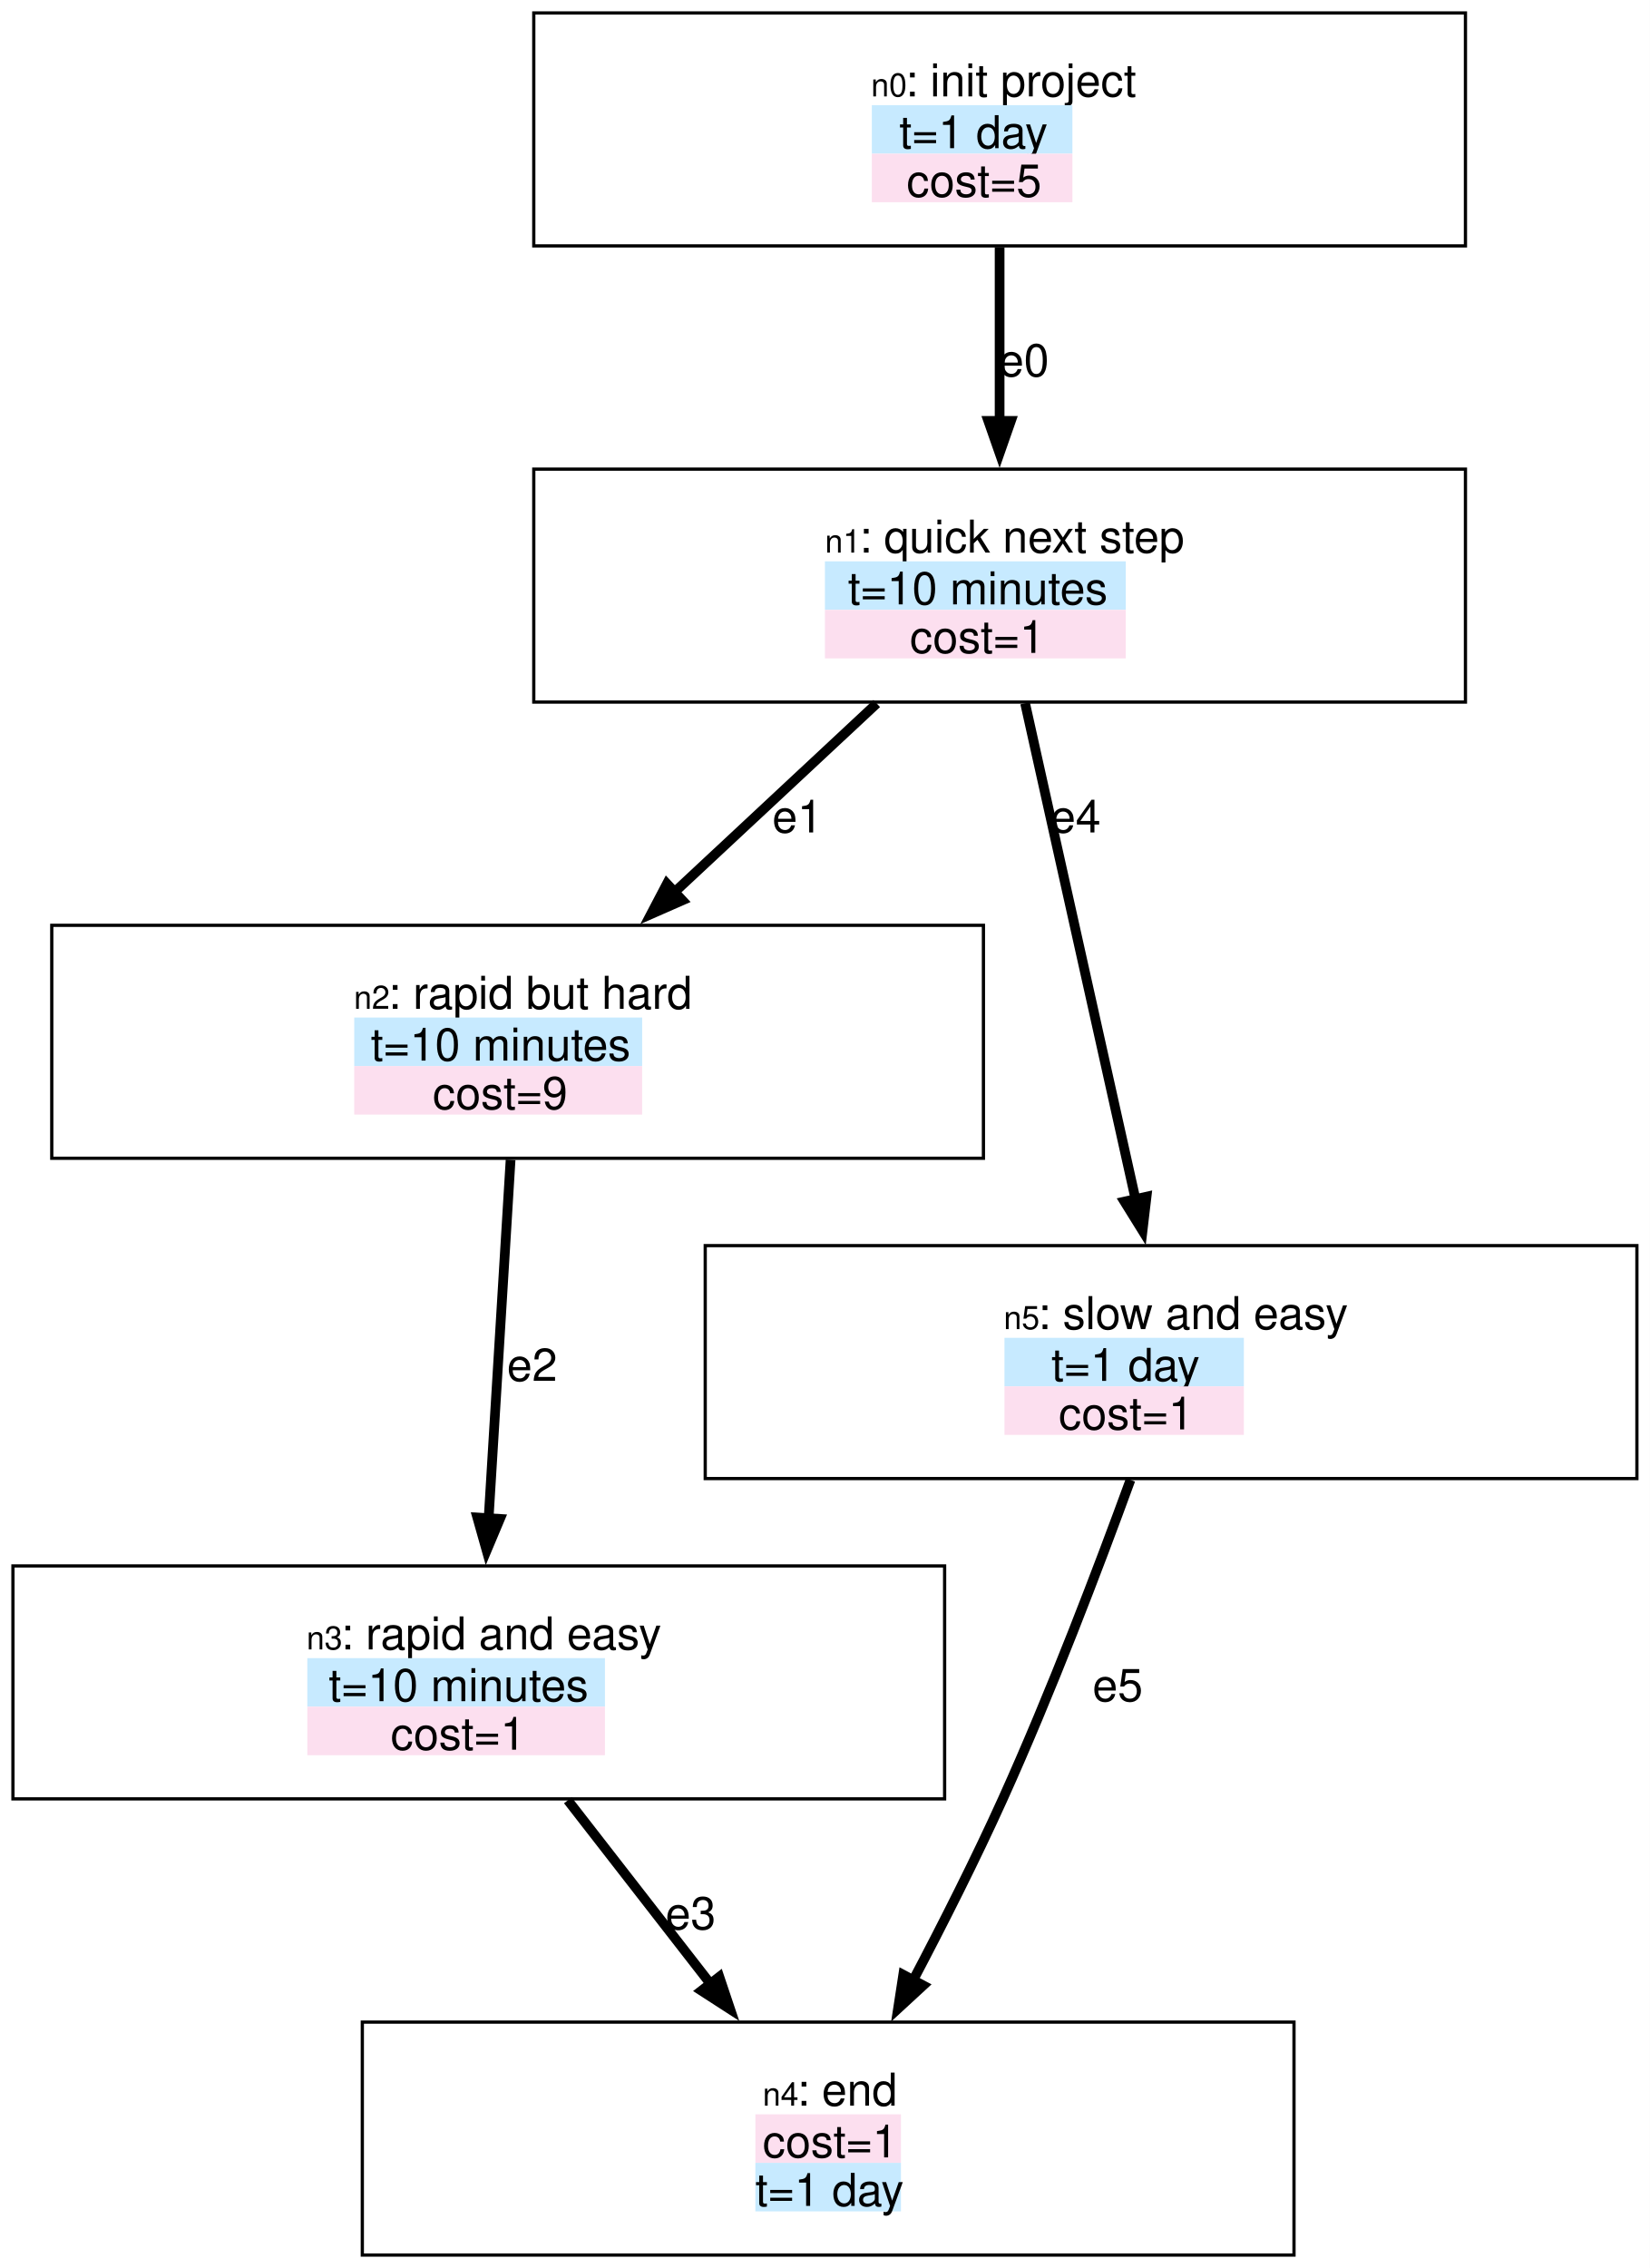
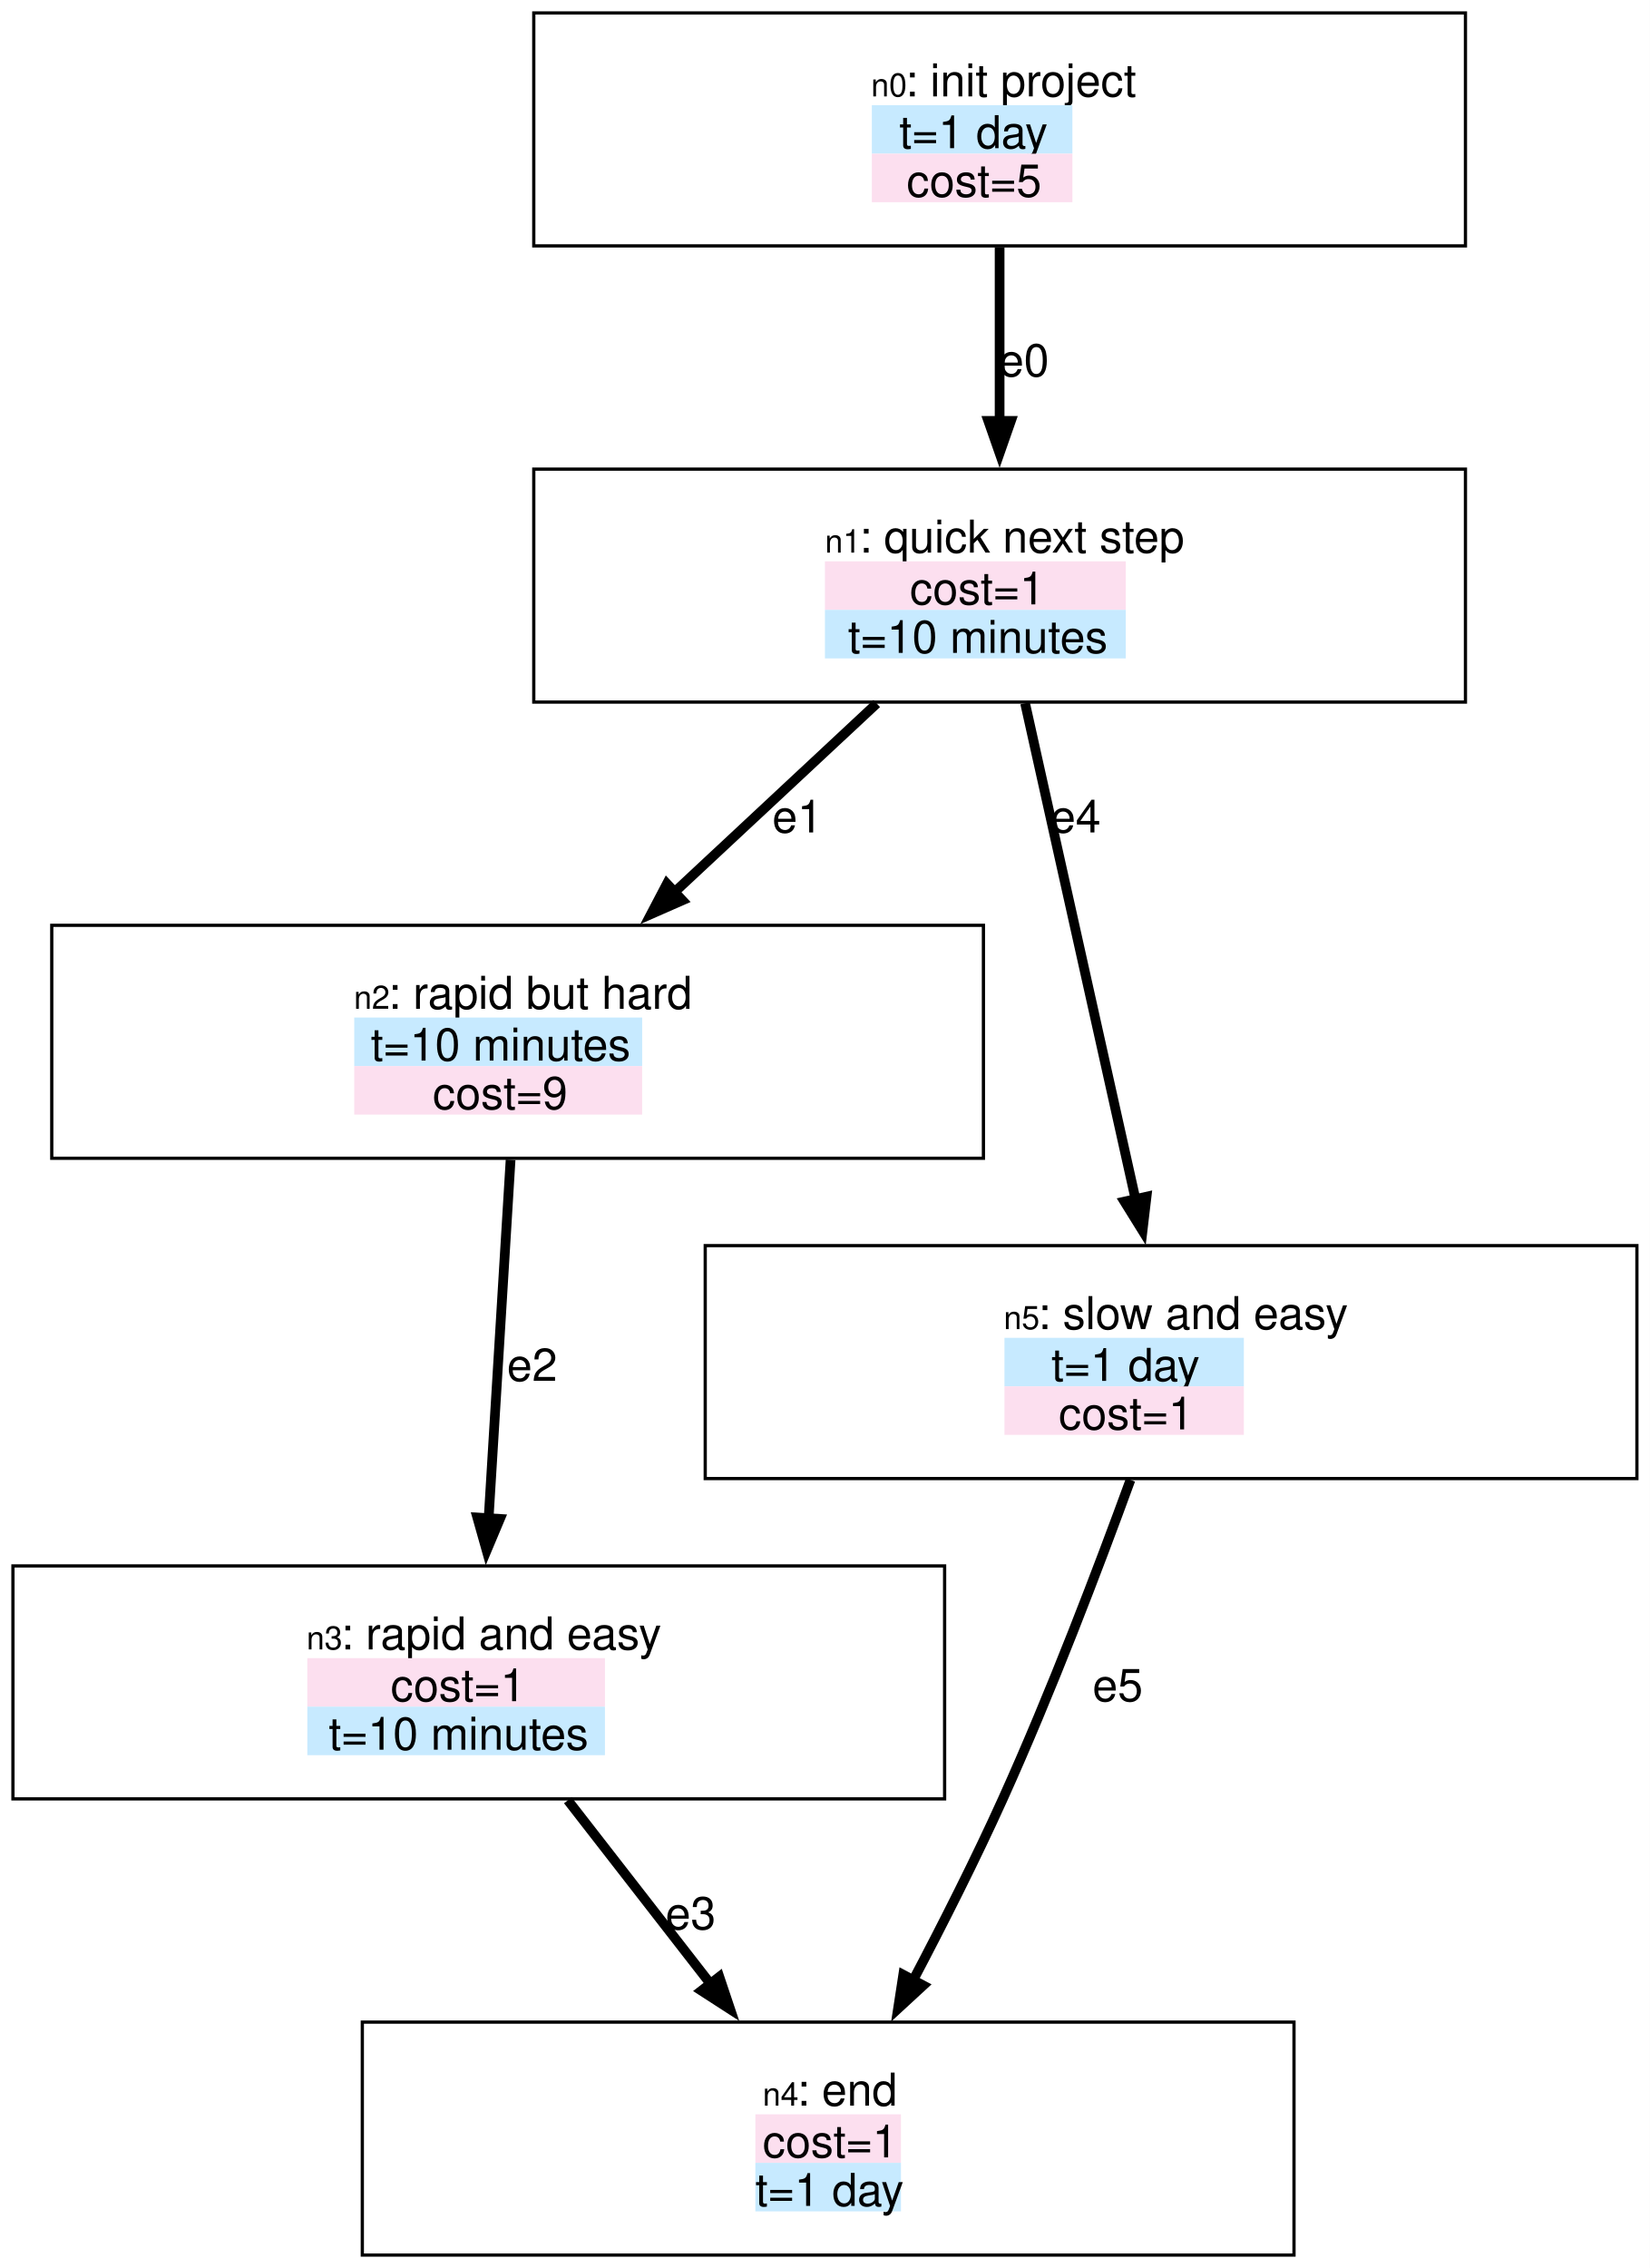
<svg xmlns="http://www.w3.org/2000/svg" width="510pt" height="701pt" viewBox="0.00 0.00 510.00 701.00">
  <g id="graph0" class="graph" transform="scale(1 1) rotate(0) translate(4 697)">
    <polygon fill="white" stroke="none" points="-4,4 -4,-697 506,-697 506,4 -4,4" />
    <g id="node1" class="node">
      <polygon fill="#ffffff" stroke="black" points="449,-693 161,-693 161,-621 449,-621 449,-693" />
      <text text-anchor="start" x="265.25" y="-667.2" font-family="Helvetica,sans-Serif" font-size="10.00">n0</text>
      <text text-anchor="start" x="275.75" y="-667.2" font-family="Helvetica,sans-Serif" font-size="14.00">: init project</text>
      <polygon fill="#c7eaff" stroke="none" points="265.5,-649.5 265.5,-664.5 327.5,-664.5 327.5,-649.5 265.5,-649.5" />
      <text text-anchor="start" x="274" y="-651.2" font-family="Helvetica,sans-Serif" font-size="14.00" fill="#000000">t=1 day</text>
      <polygon fill="#fcdfef" stroke="none" points="265.5,-634.5 265.5,-649.5 327.5,-649.5 327.5,-634.5 265.5,-634.5" />
      <text text-anchor="start" x="276.25" y="-636.2" font-family="Helvetica,sans-Serif" font-size="14.00" fill="#000000">cost=5</text>
    </g>
    <g id="node2" class="node">
      <polygon fill="#ffffff" stroke="black" points="449,-552 161,-552 161,-480 449,-480 449,-552" />
      <text text-anchor="start" x="251" y="-526.2" font-family="Helvetica,sans-Serif" font-size="10.00">n1</text>
      <text text-anchor="start" x="261.5" y="-526.2" font-family="Helvetica,sans-Serif" font-size="14.00">: quick next step</text>
-       <polygon fill="#c7eaff" stroke="none" points="251,-508.5 251,-523.5 344,-523.5 344,-508.5 251,-508.5" />
-       <text text-anchor="start" x="258.12" y="-510.2" font-family="Helvetica,sans-Serif" font-size="14.00" fill="#000000">t=10 minutes</text>
-       <polygon fill="#fcdfef" stroke="none" points="251,-493.5 251,-508.5 344,-508.5 344,-493.5 251,-493.5" />
-       <text text-anchor="start" x="277.25" y="-495.2" font-family="Helvetica,sans-Serif" font-size="14.00" fill="#000000">cost=1</text>
+       <polygon fill="#fcdfef" stroke="none" points="251,-508.5 251,-523.5 344,-523.5 344,-508.5 251,-508.5" />
+       <text text-anchor="start" x="277.25" y="-510.2" font-family="Helvetica,sans-Serif" font-size="14.00" fill="#000000">cost=1</text>
+       <polygon fill="#c7eaff" stroke="none" points="251,-493.5 251,-508.5 344,-508.5 344,-493.5 251,-493.5" />
+       <text text-anchor="start" x="258.12" y="-495.2" font-family="Helvetica,sans-Serif" font-size="14.00" fill="#000000">t=10 minutes</text>
    </g>
    <g id="edge1" class="edge">
      <path fill="none" stroke="#000000" stroke-width="3" d="M305,-620.56C305,-604.23 305,-584.55 305,-566.76" />
      <polygon fill="#000000" stroke="#000000" stroke-width="3" points="308.5,-566.91 305,-556.91 301.5,-566.91 308.5,-566.91" />
      <text text-anchor="middle" x="312.5" y="-580.7" font-family="Helvetica,sans-Serif" font-size="14.00">e0</text>
    </g>
    <g id="node3" class="node">
      <polygon fill="#ffffff" stroke="black" points="300,-411 12,-411 12,-339 300,-339 300,-411" />
      <text text-anchor="start" x="105.38" y="-385.2" font-family="Helvetica,sans-Serif" font-size="10.00">n2</text>
      <text text-anchor="start" x="115.88" y="-385.2" font-family="Helvetica,sans-Serif" font-size="14.00">: rapid but hard</text>
      <polygon fill="#c7eaff" stroke="none" points="105.5,-367.5 105.5,-382.5 194.5,-382.5 194.5,-367.5 105.5,-367.5" />
      <text text-anchor="start" x="110.62" y="-369.2" font-family="Helvetica,sans-Serif" font-size="14.00" fill="#000000">t=10 minutes</text>
      <polygon fill="#fcdfef" stroke="none" points="105.5,-352.5 105.5,-367.5 194.5,-367.5 194.5,-352.5 105.5,-352.5" />
      <text text-anchor="start" x="129.75" y="-354.2" font-family="Helvetica,sans-Serif" font-size="14.00" fill="#000000">cost=9</text>
    </g>
    <g id="edge2" class="edge">
      <path fill="none" stroke="#000000" stroke-width="3" d="M267.02,-479.56C248.01,-461.84 224.8,-440.18 204.52,-421.27" />
      <polygon fill="#000000" stroke="#000000" stroke-width="3" points="206.94,-418.73 197.24,-414.47 202.16,-423.85 206.94,-418.73" />
      <text text-anchor="middle" x="242.5" y="-439.7" font-family="Helvetica,sans-Serif" font-size="14.00">e1</text>
    </g>
    <g id="node6" class="node">
      <polygon fill="#ffffff" stroke="black" points="502,-312 214,-312 214,-240 502,-240 502,-312" />
      <text text-anchor="start" x="306.25" y="-286.2" font-family="Helvetica,sans-Serif" font-size="10.00">n5</text>
      <text text-anchor="start" x="316.75" y="-286.2" font-family="Helvetica,sans-Serif" font-size="14.00">: slow and easy</text>
      <polygon fill="#c7eaff" stroke="none" points="306.5,-268.5 306.5,-283.5 380.5,-283.5 380.5,-268.5 306.5,-268.5" />
      <text text-anchor="start" x="321" y="-270.2" font-family="Helvetica,sans-Serif" font-size="14.00" fill="#000000">t=1 day</text>
      <polygon fill="#fcdfef" stroke="none" points="306.5,-253.5 306.5,-268.5 380.5,-268.5 380.5,-253.5 306.5,-253.5" />
      <text text-anchor="start" x="323.25" y="-255.2" font-family="Helvetica,sans-Serif" font-size="14.00" fill="#000000">cost=1</text>
    </g>
    <g id="edge5" class="edge">
      <path fill="none" stroke="#000000" stroke-width="3" d="M312.88,-479.63C321.93,-438.96 336.85,-371.96 347.04,-326.22" />
      <polygon fill="#000000" stroke="#000000" stroke-width="3" points="350.42,-327.13 349.18,-316.61 343.59,-325.61 350.42,-327.13" />
      <text text-anchor="middle" x="328.5" y="-439.7" font-family="Helvetica,sans-Serif" font-size="14.00">e4</text>
    </g>
    <g id="node4" class="node">
      <polygon fill="#ffffff" stroke="black" points="288,-213 0,-213 0,-141 288,-141 288,-213" />
      <text text-anchor="start" x="90.75" y="-187.2" font-family="Helvetica,sans-Serif" font-size="10.00">n3</text>
      <text text-anchor="start" x="101.25" y="-187.2" font-family="Helvetica,sans-Serif" font-size="14.00">: rapid and easy</text>
-       <polygon fill="#c7eaff" stroke="none" points="91,-169.5 91,-184.5 183,-184.5 183,-169.5 91,-169.5" />
-       <text text-anchor="start" x="97.62" y="-171.2" font-family="Helvetica,sans-Serif" font-size="14.00" fill="#000000">t=10 minutes</text>
-       <polygon fill="#fcdfef" stroke="none" points="91,-154.5 91,-169.5 183,-169.5 183,-154.5 91,-154.5" />
-       <text text-anchor="start" x="116.75" y="-156.2" font-family="Helvetica,sans-Serif" font-size="14.00" fill="#000000">cost=1</text>
+       <polygon fill="#fcdfef" stroke="none" points="91,-169.5 91,-184.5 183,-184.5 183,-169.5 91,-169.5" />
+       <text text-anchor="start" x="116.75" y="-171.2" font-family="Helvetica,sans-Serif" font-size="14.00" fill="#000000">cost=1</text>
+       <polygon fill="#c7eaff" stroke="none" points="91,-154.5 91,-169.5 183,-169.5 183,-154.5 91,-154.5" />
+       <text text-anchor="start" x="97.62" y="-156.2" font-family="Helvetica,sans-Serif" font-size="14.00" fill="#000000">t=10 minutes</text>
    </g>
    <g id="edge3" class="edge">
      <path fill="none" stroke="#000000" stroke-width="3" d="M153.83,-338.51C151.92,-307.42 149.14,-261.95 147.02,-227.33" />
      <polygon fill="#000000" stroke="#000000" stroke-width="3" points="150.54,-227.53 146.43,-217.76 143.55,-227.96 150.54,-227.53" />
      <text text-anchor="middle" x="160.5" y="-270.2" font-family="Helvetica,sans-Serif" font-size="14.00">e2</text>
    </g>
    <g id="node5" class="node">
      <polygon fill="#ffffff" stroke="black" points="396,-72 108,-72 108,0 396,0 396,-72" />
      <text text-anchor="start" x="231.75" y="-46.2" font-family="Helvetica,sans-Serif" font-size="10.00">n4</text>
      <text text-anchor="start" x="242.25" y="-46.2" font-family="Helvetica,sans-Serif" font-size="14.00">: end</text>
      <polygon fill="#fcdfef" stroke="none" points="229.5,-28.5 229.5,-43.5 274.5,-43.5 274.5,-28.5 229.5,-28.5" />
      <text text-anchor="start" x="231.75" y="-30.2" font-family="Helvetica,sans-Serif" font-size="14.00" fill="#000000">cost=1</text>
      <polygon fill="#c7eaff" stroke="none" points="229.5,-13.5 229.5,-28.5 274.5,-28.5 274.5,-13.5 229.5,-13.5" />
      <text text-anchor="start" x="229.5" y="-15.2" font-family="Helvetica,sans-Serif" font-size="14.00" fill="#000000">t=1 day</text>
    </g>
    <g id="edge4" class="edge">
      <path fill="none" stroke="#000000" stroke-width="3" d="M171.53,-140.56C184.92,-123.33 201.2,-102.38 215.61,-83.84" />
      <polygon fill="#000000" stroke="#000000" stroke-width="3" points="218.36,-86 221.73,-75.96 212.83,-81.71 218.36,-86" />
      <text text-anchor="middle" x="209.5" y="-100.7" font-family="Helvetica,sans-Serif" font-size="14.00">e3</text>
    </g>
    <g id="edge6" class="edge">
      <path fill="none" stroke="#000000" stroke-width="3" d="M345.45,-239.58C335.51,-212.32 320.85,-173.86 306,-141 297.59,-122.39 287.47,-102.38 278.27,-84.93" />
      <polygon fill="#000000" stroke="#000000" stroke-width="3" points="281.39,-83.34 273.6,-76.16 275.21,-86.63 281.39,-83.34" />
      <text text-anchor="middle" x="341.5" y="-171.2" font-family="Helvetica,sans-Serif" font-size="14.00">e5</text>
    </g>
  </g>
</svg>
